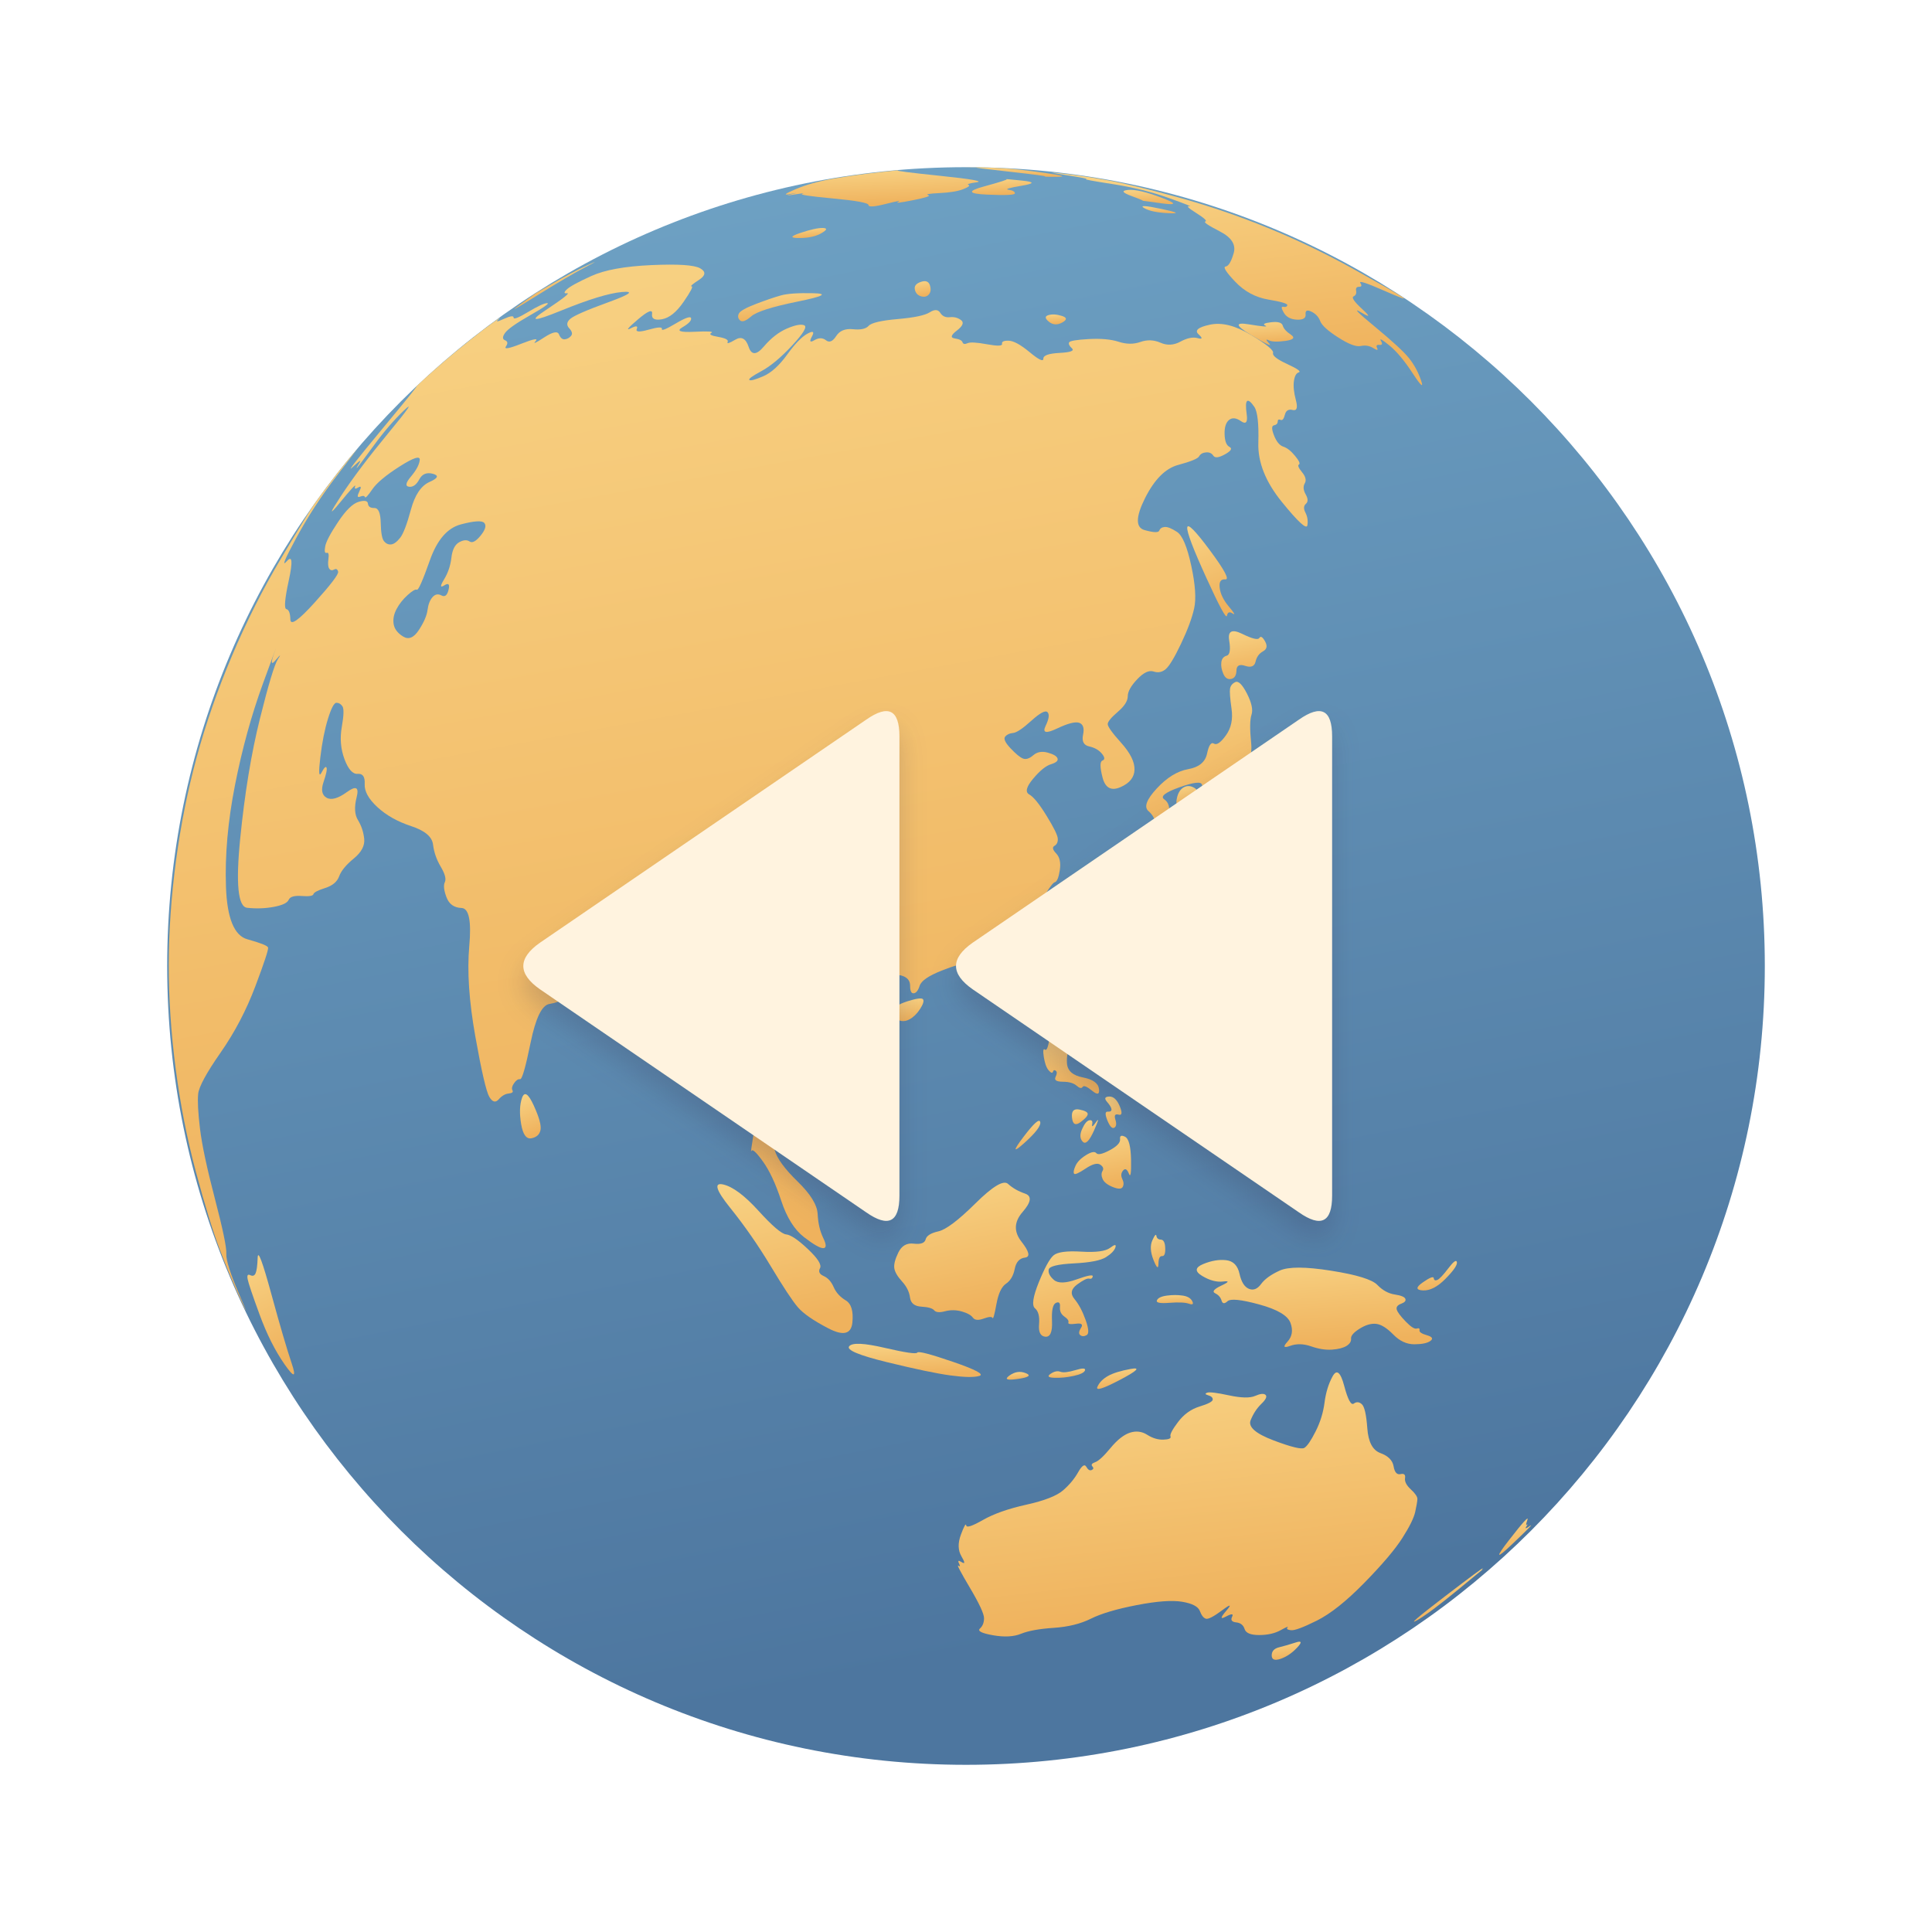
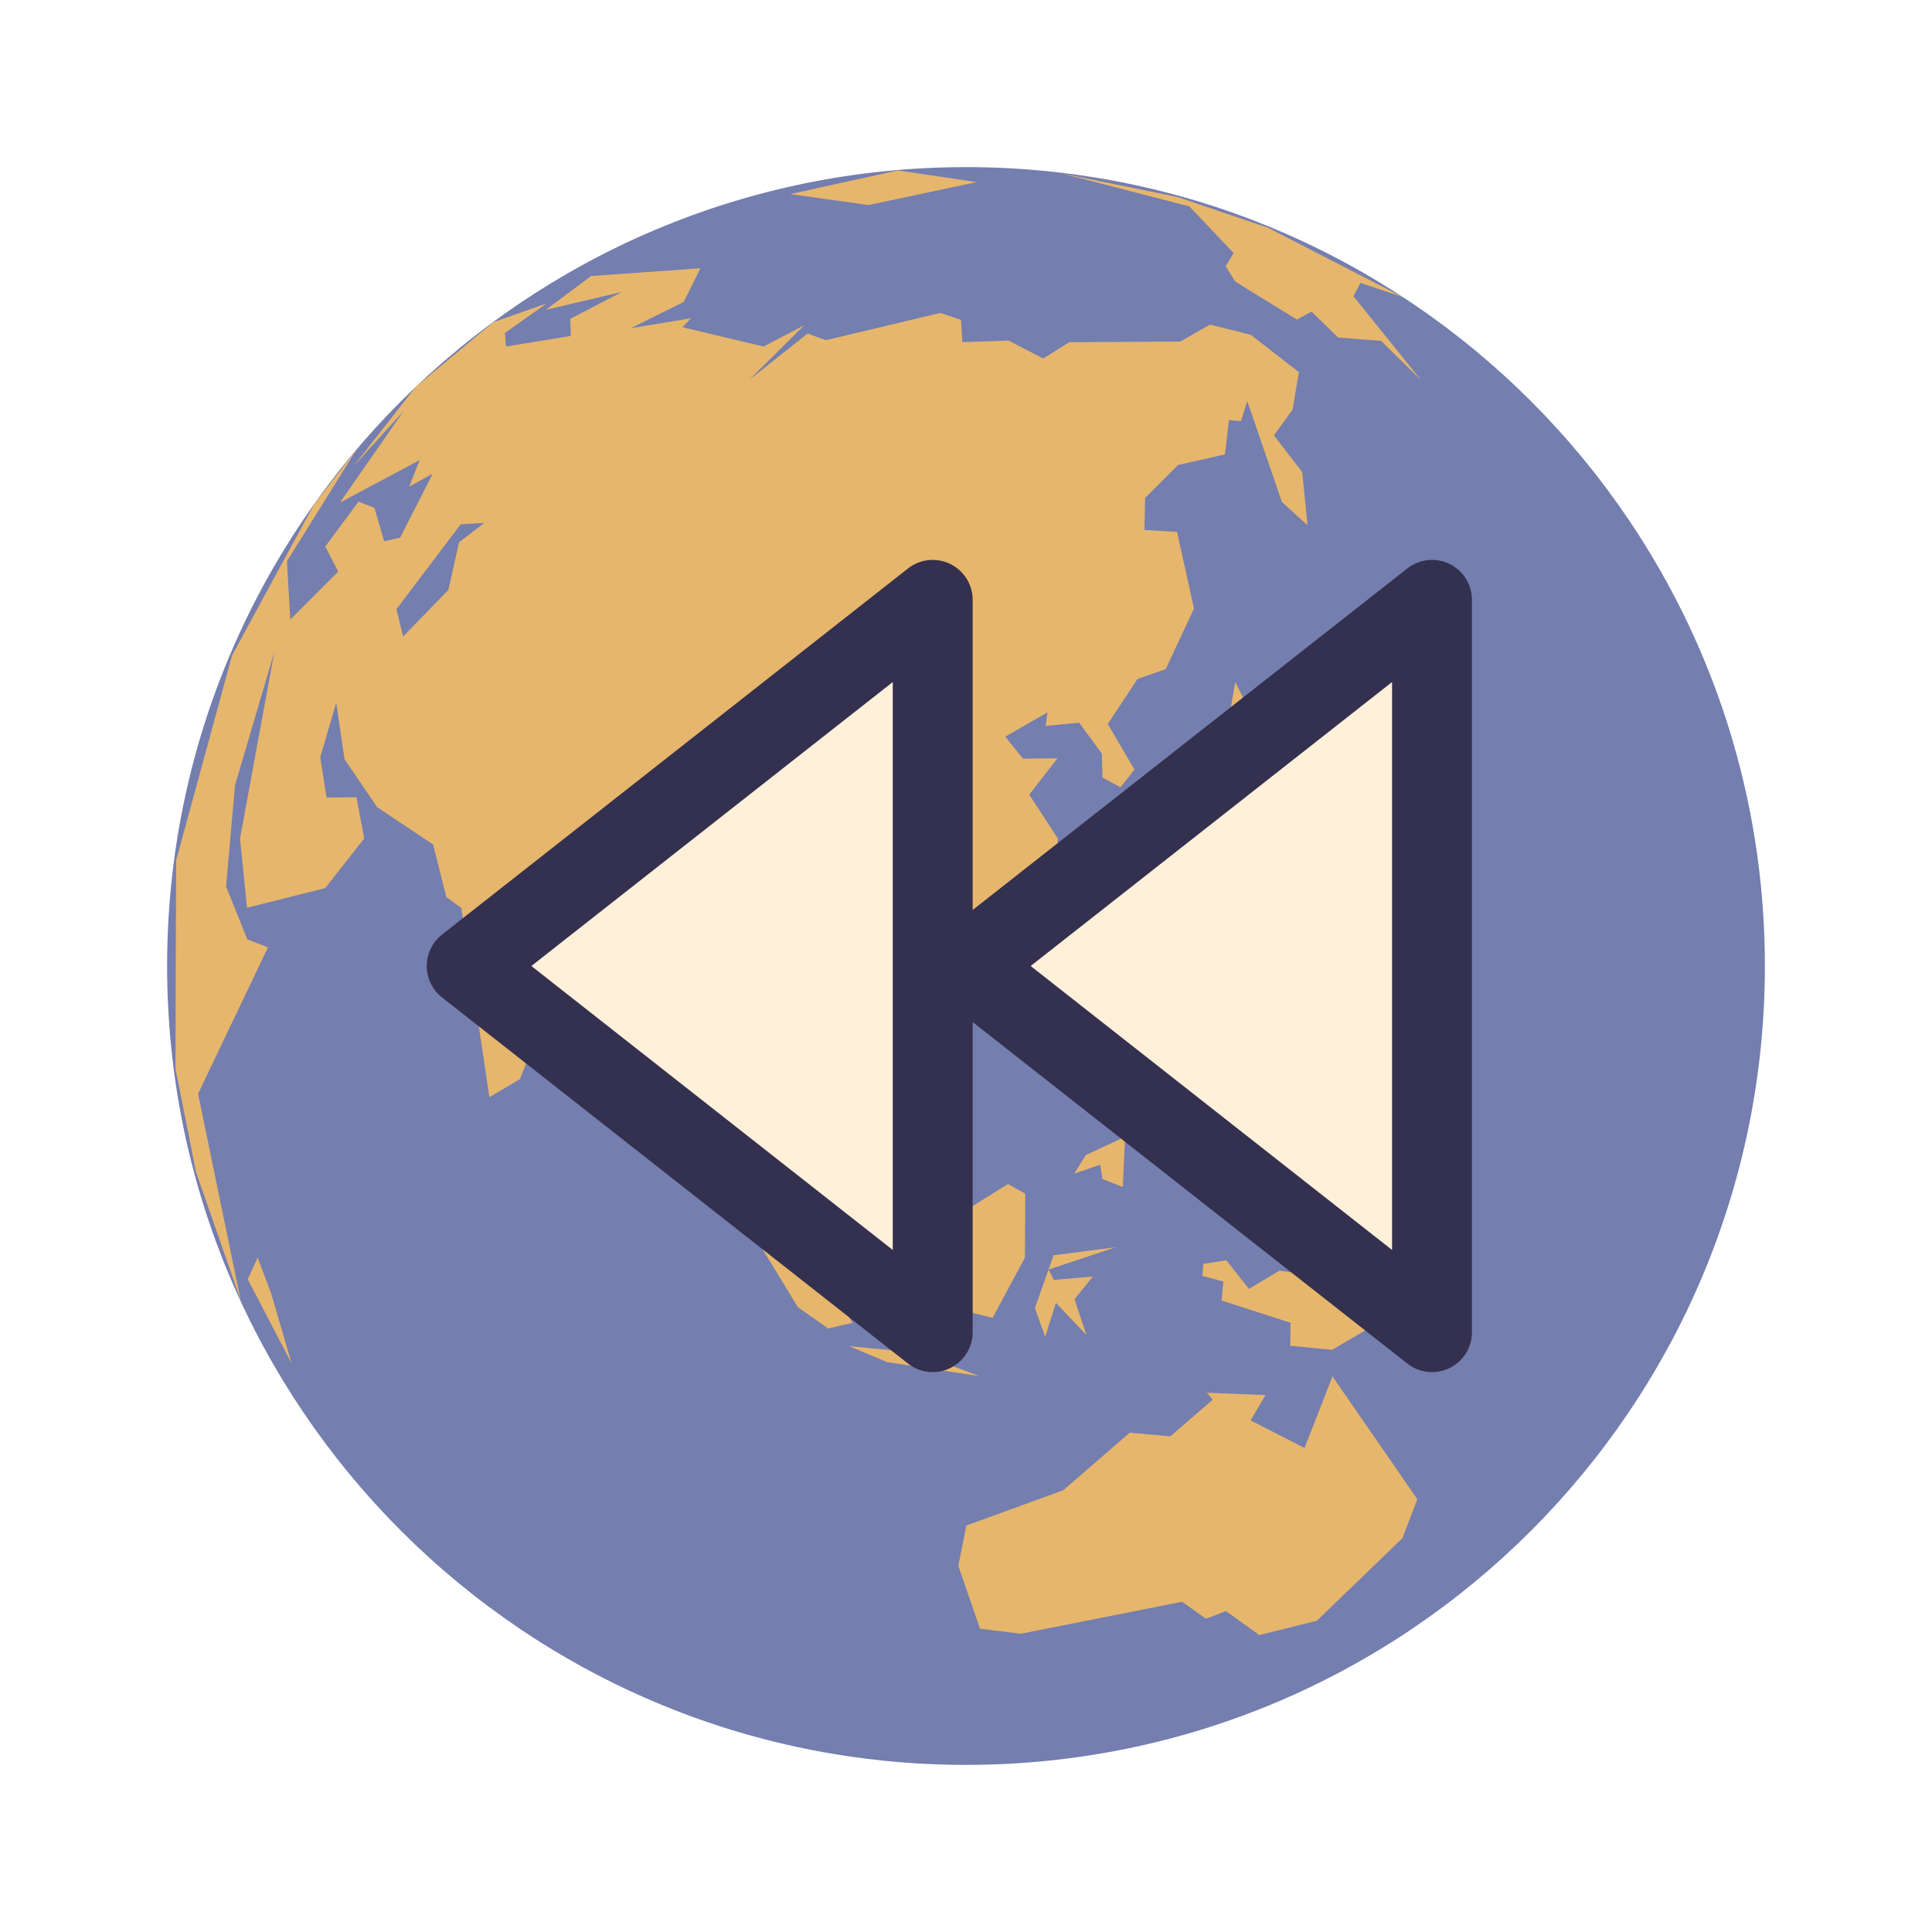
- <svg xmlns="http://www.w3.org/2000/svg" width="64" height="64" viewBox="0 0 64 64" data-material="authored">
-   <g id="frameless-artwork" transform="translate(-3.28248 -3.28248) scale(1.102577)">
+ <svg xmlns="http://www.w3.org/2000/svg" width="64" height="64" viewBox="0 0 64 64">
+   <g id="frameless-artwork" transform="translate(-3.285237 -3.285237) scale(1.102664)">
    <defs>
-       <linearGradient id="plex-ocean" x1="0" y1="0" x2=".2" y2="1">
-         <stop stop-color="#70a4c6" />
-         <stop offset="1" stop-color="#4d769f" />
+       <linearGradient id="enamel" x1="0" y1="0" x2=".6" y2="1">
+         <stop stop-color="#f4c8d7" />
+         <stop offset=".4" stop-color="#e88bb6" />
+         <stop offset="1" stop-color="#b94e87" />
      </linearGradient>
-       <linearGradient id="plex-land" x1="0" y1="0" x2=".2" y2="1">
-         <stop stop-color="#f8d385" />
-         <stop offset="1" stop-color="#efb25d" />
+       <linearGradient id="ink" x1="0" y1="0" x2="1" y2="1">
+         <stop stop-color="#f4c8d7" />
+         <stop offset=".6" stop-color="#e56ea1" />
+         <stop offset="1" stop-color="#b39bd9" />
      </linearGradient>
-       <clipPath id="globe">
-         <circle cx="32" cy="32" r="24" />
-       </clipPath>
-       <filter id="rewind-button-shadow" x="-15%" y="-15%" width="130%" height="140%" color-interpolation-filters="sRGB">
-         <feGaussianBlur in="SourceAlpha" stdDeviation=".4" result="blur" />
-         <feOffset in="blur" dy=".5" result="offset" />
-         <feFlood flood-color="#34304f" flood-opacity=".2" result="shade" />
-         <feComposite in="shade" in2="offset" operator="in" result="shadow" />
-         <feMerge>
-           <feMergeNode in="shadow" />
-           <feMergeNode in="SourceGraphic" />
-         </feMerge>
-       </filter>
+       <linearGradient id="gem" x1="0" y1="0" x2="1" y2="1">
+         <stop stop-color="#d9c3f2" />
+         <stop offset=".5" stop-color="#9272ba" />
+         <stop offset="1" stop-color="#71385f" />
+       </linearGradient>
+     </defs>
+     <g stroke-linecap="round" stroke-linejoin="round" />
+     <defs>
+       <linearGradient id="s-paper" gradientUnits="userSpaceOnUse" x1="15" y1="8" x2="43" y2="58">
+         <stop stop-color="#fff0da" />
+         <stop offset="1" stop-color="#d7cbd3" />
+       </linearGradient>
+       <linearGradient id="s-jade" gradientUnits="userSpaceOnUse" x1="15" y1="8" x2="43" y2="58">
+         <stop stop-color="#88cdb9" />
+         <stop offset="1" stop-color="#44878c" />
+       </linearGradient>
+       <linearGradient id="s-blue" gradientUnits="userSpaceOnUse" x1="15" y1="8" x2="43" y2="58">
+         <stop stop-color="#9ab8d8" />
+         <stop offset="1" stop-color="#5d74a5" />
+       </linearGradient>
+       <linearGradient id="s-violet" gradientUnits="userSpaceOnUse" x1="15" y1="8" x2="43" y2="58">
+         <stop stop-color="#b3a1d9" />
+         <stop offset="1" stop-color="#8274a9" />
+       </linearGradient>
+       <linearGradient id="s-rose" gradientUnits="userSpaceOnUse" x1="15" y1="8" x2="43" y2="58">
+         <stop stop-color="#eca2bc" />
+         <stop offset="1" stop-color="#b66696" />
+       </linearGradient>
+       <linearGradient id="s-copper" gradientUnits="userSpaceOnUse" x1="15" y1="8" x2="43" y2="58">
+         <stop stop-color="#efbd78" />
+         <stop offset="1" stop-color="#c58162" />
+       </linearGradient>
+       <linearGradient id="s-steel" gradientUnits="userSpaceOnUse" x1="15" y1="8" x2="43" y2="58">
+         <stop stop-color="#cbd9d9" />
+         <stop offset="1" stop-color="#8298b0" />
+       </linearGradient>
+       <linearGradient id="s-coral" gradientUnits="userSpaceOnUse" x1="15" y1="8" x2="43" y2="58">
+         <stop stop-color="#ef9b83" />
+         <stop offset="1" stop-color="#cc697c" />
+       </linearGradient>
    </defs>
    <g data-material="authored" stroke-linecap="round" stroke-linejoin="round">
-       <circle cx="32" cy="32" r="24" fill="url(#plex-ocean)" />
-       <g clip-path="url(#globe)" fill="url(#plex-land)">
-         <path d="M41.185 52.714Q41.184 52.523 41.407 52.469Q41.630 52.415 41.905 52.325Q42.179 52.235 41.948 52.480Q41.717 52.725 41.452 52.816Q41.187 52.906 41.185 52.714Z" fill-rule="evenodd" />
-         <path d="M47.522 50.103Q47.460 50.180 47.565 50.095Q47.670 50.009 46.794 50.730Q45.917 51.451 45.546 51.660Q45.175 51.868 46.379 50.947Q47.583 50.025 47.522 50.103Z" fill-rule="evenodd" />
-         <path d="M48.868 48.639Q48.802 48.828 48.850 48.786Q48.899 48.744 48.832 48.846Q48.766 48.948 48.943 48.823Q49.119 48.698 48.402 49.378Q47.686 50.059 48.311 49.254Q48.935 48.449 48.868 48.639Z" fill-rule="evenodd" />
-         <path d="M10.719 40.759Q10.732 40.402 11.128 41.850Q11.524 43.298 11.741 43.940Q11.957 44.582 11.528 43.969Q11.099 43.356 10.776 42.472Q10.452 41.588 10.418 41.411Q10.383 41.233 10.495 41.288Q10.608 41.344 10.657 41.230Q10.706 41.116 10.719 40.759Z" fill-rule="evenodd" />
-         <path d="M43.363 44.615Q43.528 45.236 43.651 45.147Q43.773 45.058 43.892 45.165Q44.012 45.271 44.057 45.888Q44.101 46.506 44.451 46.634Q44.800 46.761 44.847 47.032Q44.893 47.302 45.055 47.266Q45.216 47.230 45.191 47.385Q45.166 47.541 45.366 47.726Q45.566 47.911 45.562 48.017Q45.557 48.123 45.497 48.398Q45.437 48.673 45.109 49.187Q44.781 49.701 43.969 50.531Q43.157 51.361 42.538 51.669Q41.920 51.977 41.761 51.956Q41.602 51.936 41.659 51.874Q41.715 51.811 41.454 51.955Q41.192 52.100 40.810 52.101Q40.427 52.102 40.371 51.922Q40.315 51.742 40.118 51.721Q39.921 51.700 39.994 51.554Q40.068 51.408 39.809 51.546Q39.550 51.685 39.815 51.377Q40.081 51.070 39.699 51.355Q39.317 51.640 39.210 51.611Q39.102 51.581 39.026 51.379Q38.949 51.177 38.493 51.101Q38.037 51.025 37.126 51.202Q36.214 51.379 35.750 51.611Q35.285 51.842 34.635 51.885Q33.985 51.928 33.653 52.063Q33.321 52.198 32.809 52.107Q32.297 52.016 32.419 51.906Q32.541 51.795 32.542 51.596Q32.542 51.397 32.115 50.677Q31.688 49.956 31.771 50.016Q31.853 50.077 31.789 49.947Q31.725 49.818 31.874 49.913Q32.024 50.008 31.864 49.737Q31.704 49.467 31.848 49.081Q31.992 48.694 32.007 48.808Q32.022 48.922 32.509 48.644Q32.996 48.366 33.814 48.184Q34.631 48.002 34.916 47.754Q35.202 47.506 35.370 47.208Q35.539 46.910 35.614 47.045Q35.690 47.181 35.776 47.143Q35.862 47.105 35.796 47.033Q35.730 46.961 35.882 46.907Q36.035 46.853 36.340 46.484Q36.645 46.115 36.923 46.022Q37.202 45.930 37.444 46.084Q37.686 46.238 37.932 46.230Q38.177 46.222 38.144 46.134Q38.110 46.046 38.372 45.699Q38.634 45.352 39.021 45.234Q39.409 45.115 39.413 45.026Q39.416 44.938 39.277 44.898Q39.138 44.858 39.244 44.820Q39.350 44.781 39.902 44.900Q40.454 45.018 40.688 44.916Q40.921 44.813 41.000 44.886Q41.078 44.958 40.874 45.155Q40.670 45.352 40.551 45.649Q40.433 45.946 41.236 46.251Q42.039 46.555 42.166 46.477Q42.294 46.399 42.504 45.983Q42.714 45.568 42.772 45.117Q42.830 44.665 43.014 44.329Q43.198 43.993 43.363 44.615Z" fill-rule="evenodd" />
-         <path d="M36.634 44.430Q35.860 44.838 35.948 44.643Q36.036 44.447 36.265 44.318Q36.493 44.189 36.951 44.106Q37.408 44.022 36.634 44.430Z" fill-rule="evenodd" />
-         <path d="M33.305 44.305Q33.546 44.131 33.798 44.234Q34.050 44.336 33.557 44.407Q33.063 44.478 33.305 44.305Z" fill-rule="evenodd" />
-         <path d="M35.576 44.147Q35.543 44.249 35.234 44.316Q34.924 44.383 34.651 44.372Q34.378 44.362 34.543 44.252Q34.708 44.142 34.835 44.191Q34.963 44.239 35.286 44.142Q35.608 44.045 35.576 44.147Z" fill-rule="evenodd" />
-         <path d="M28.491 43.424Q28.629 43.256 29.560 43.473Q30.491 43.689 30.536 43.615Q30.582 43.540 31.609 43.893Q32.637 44.246 32.400 44.316Q32.164 44.386 31.533 44.301Q30.903 44.215 29.628 43.903Q28.353 43.591 28.491 43.424Z" fill-rule="evenodd" />
-         <path d="M46.749 40.899Q46.772 41.026 46.408 41.396Q46.045 41.765 45.725 41.747Q45.405 41.728 45.724 41.506Q46.043 41.284 46.054 41.379Q46.064 41.473 46.161 41.432Q46.257 41.391 46.492 41.082Q46.726 40.773 46.749 40.899Z" fill-rule="evenodd" />
-         <path d="M38.797 42.070Q38.867 42.206 38.699 42.147Q38.531 42.088 38.109 42.120Q37.686 42.153 37.736 42.044Q37.785 41.936 38.036 41.903Q38.286 41.870 38.506 41.902Q38.727 41.933 38.797 42.070Z" fill-rule="evenodd" />
-         <path d="M39.818 40.839Q40.135 40.876 40.217 41.245Q40.298 41.614 40.498 41.698Q40.698 41.782 40.865 41.556Q41.031 41.330 41.425 41.151Q41.819 40.972 42.971 41.155Q44.122 41.337 44.358 41.581Q44.594 41.825 44.879 41.869Q45.164 41.912 45.200 42.000Q45.235 42.088 45.074 42.147Q44.912 42.207 44.941 42.320Q44.971 42.434 45.208 42.679Q45.445 42.924 45.542 42.893Q45.640 42.861 45.625 42.943Q45.609 43.025 45.850 43.094Q46.090 43.164 45.953 43.264Q45.817 43.364 45.470 43.365Q45.124 43.366 44.837 43.072Q44.550 42.779 44.325 42.752Q44.100 42.726 43.829 42.895Q43.558 43.064 43.569 43.193Q43.581 43.322 43.433 43.414Q43.286 43.505 42.997 43.526Q42.708 43.546 42.367 43.427Q42.026 43.308 41.736 43.414Q41.446 43.520 41.659 43.287Q41.871 43.055 41.749 42.723Q41.626 42.392 40.810 42.169Q39.994 41.946 39.857 42.072Q39.720 42.198 39.678 42.052Q39.636 41.907 39.486 41.833Q39.336 41.759 39.676 41.600Q40.016 41.442 39.726 41.479Q39.436 41.516 39.096 41.312Q38.755 41.108 39.128 40.954Q39.500 40.801 39.818 40.839Z" fill-rule="evenodd" />
-         <path d="M36.489 40.454Q36.443 40.598 36.205 40.748Q35.968 40.898 35.241 40.935Q34.514 40.972 34.485 41.120Q34.455 41.268 34.641 41.431Q34.827 41.594 35.326 41.415Q35.825 41.236 35.808 41.326Q35.791 41.415 35.701 41.393Q35.610 41.370 35.337 41.571Q35.064 41.773 35.259 42.006Q35.453 42.239 35.594 42.635Q35.735 43.030 35.624 43.091Q35.513 43.152 35.434 43.091Q35.354 43.030 35.456 42.872Q35.557 42.714 35.303 42.748Q35.048 42.782 35.076 42.709Q35.103 42.635 34.955 42.532Q34.807 42.429 34.823 42.244Q34.840 42.059 34.701 42.122Q34.562 42.186 34.584 42.671Q34.605 43.157 34.385 43.138Q34.165 43.119 34.195 42.765Q34.225 42.411 34.073 42.285Q33.922 42.160 34.187 41.503Q34.453 40.847 34.630 40.694Q34.806 40.542 35.468 40.582Q36.129 40.622 36.332 40.466Q36.535 40.310 36.489 40.454Z" fill-rule="evenodd" />
-         <path d="M37.986 40.476Q37.995 40.725 37.891 40.716Q37.786 40.707 37.782 40.951Q37.777 41.194 37.635 40.837Q37.492 40.479 37.599 40.242Q37.706 40.004 37.721 40.110Q37.737 40.215 37.857 40.221Q37.977 40.227 37.986 40.476Z" fill-rule="evenodd" />
-         <path d="M28.586 42.716Q28.532 43.235 27.863 42.886Q27.193 42.538 26.947 42.251Q26.701 41.963 26.132 41.016Q25.562 40.069 24.916 39.267Q24.271 38.465 24.705 38.564Q25.138 38.664 25.764 39.353Q26.390 40.042 26.597 40.064Q26.804 40.085 27.250 40.505Q27.696 40.926 27.614 41.078Q27.531 41.230 27.724 41.315Q27.916 41.400 28.024 41.647Q28.132 41.894 28.386 42.046Q28.639 42.197 28.586 42.716Z" fill-rule="evenodd" />
-         <path d="M33.701 39.390Q33.314 39.834 33.667 40.282Q34.019 40.731 33.772 40.761Q33.525 40.791 33.464 41.100Q33.403 41.409 33.202 41.545Q33.001 41.680 32.914 42.160Q32.827 42.640 32.796 42.574Q32.765 42.507 32.528 42.594Q32.291 42.680 32.208 42.566Q32.125 42.451 31.872 42.379Q31.618 42.308 31.370 42.373Q31.122 42.439 31.045 42.346Q30.969 42.253 30.660 42.235Q30.351 42.217 30.318 41.961Q30.285 41.705 30.081 41.481Q29.876 41.256 29.847 41.086Q29.818 40.915 29.967 40.609Q30.116 40.303 30.430 40.342Q30.744 40.380 30.787 40.214Q30.829 40.049 31.169 39.973Q31.509 39.898 32.286 39.130Q33.062 38.362 33.264 38.547Q33.465 38.732 33.776 38.839Q34.088 38.947 33.701 39.390Z" fill-rule="evenodd" />
-         <path d="M36.779 37.130Q36.946 37.214 36.959 37.824Q36.971 38.435 36.892 38.235Q36.812 38.035 36.719 38.145Q36.627 38.255 36.695 38.398Q36.764 38.541 36.707 38.640Q36.651 38.738 36.407 38.639Q36.164 38.540 36.104 38.398Q36.043 38.256 36.103 38.156Q36.164 38.056 36.032 37.968Q35.900 37.881 35.591 38.088Q35.281 38.295 35.246 38.238Q35.211 38.180 35.289 38.006Q35.366 37.831 35.604 37.683Q35.841 37.535 35.916 37.623Q35.990 37.710 36.318 37.535Q36.646 37.360 36.629 37.203Q36.611 37.046 36.779 37.130Z" fill-rule="evenodd" />
-         <path d="M18.945 37.176Q18.714 37.222 18.634 36.746Q18.554 36.270 18.661 35.963Q18.769 35.655 19.013 36.190Q19.257 36.724 19.217 36.926Q19.176 37.129 18.945 37.176Z" fill-rule="evenodd" />
-         <path d="M35.907 36.689Q36.051 36.482 35.844 36.948Q35.637 37.413 35.508 37.280Q35.378 37.146 35.488 36.900Q35.597 36.654 35.708 36.635Q35.820 36.617 35.791 36.757Q35.763 36.897 35.907 36.689Z" fill-rule="evenodd" />
-         <path d="M34.230 36.686Q34.270 36.852 33.757 37.313Q33.245 37.774 33.718 37.147Q34.191 36.520 34.230 36.686Z" fill-rule="evenodd" />
-         <path d="M35.185 36.560Q35.152 36.263 35.405 36.313Q35.658 36.362 35.657 36.448Q35.656 36.534 35.436 36.695Q35.217 36.856 35.185 36.560Z" fill-rule="evenodd" />
-         <path d="M36.300 35.922Q36.493 35.913 36.618 36.211Q36.742 36.509 36.585 36.466Q36.427 36.423 36.488 36.614Q36.548 36.806 36.454 36.859Q36.359 36.911 36.248 36.640Q36.138 36.368 36.257 36.376Q36.377 36.384 36.371 36.306Q36.365 36.229 36.236 36.080Q36.107 35.931 36.300 35.922Z" fill-rule="evenodd" />
-         <path d="M34.526 34.059Q34.595 33.540 34.896 33.531Q35.198 33.522 35.264 33.808Q35.330 34.094 35.170 34.345Q35.010 34.596 35.034 34.928Q35.059 35.260 35.509 35.347Q35.960 35.434 35.995 35.690Q36.031 35.945 35.792 35.750Q35.553 35.554 35.504 35.633Q35.455 35.712 35.322 35.595Q35.190 35.479 34.905 35.477Q34.621 35.475 34.691 35.334Q34.760 35.192 34.698 35.147Q34.637 35.102 34.613 35.177Q34.589 35.253 34.486 35.138Q34.384 35.023 34.338 34.735Q34.293 34.447 34.375 34.512Q34.458 34.577 34.526 34.059Z" fill-rule="evenodd" />
-         <path d="M30.308 33.600Q30.134 33.696 29.974 33.626Q29.813 33.555 29.813 33.375Q29.813 33.196 30.241 33.060Q30.670 32.924 30.712 33.005Q30.755 33.085 30.618 33.295Q30.481 33.505 30.308 33.600Z" fill-rule="evenodd" />
-         <path d="M34.747 31.446Q34.550 32.090 34.413 31.764Q34.275 31.437 34.521 31.062Q34.767 30.687 34.856 30.745Q34.945 30.802 34.747 31.446Z" fill-rule="evenodd" />
-         <path d="M38.852 26.643Q39.015 26.736 38.948 26.872Q38.880 27.008 38.724 27.010Q38.568 27.013 38.546 27.138Q38.523 27.262 38.404 27.218Q38.285 27.174 38.339 26.945Q38.393 26.715 38.541 26.632Q38.689 26.550 38.852 26.643Z" fill-rule="evenodd" />
-         <path d="M40.578 24.451Q40.504 24.674 40.567 25.295Q40.629 25.916 40.182 26.105Q39.734 26.294 39.556 26.560Q39.378 26.826 39.253 26.764Q39.127 26.702 39.089 26.552Q39.051 26.402 38.408 26.633Q37.764 26.864 37.958 26.994Q38.153 27.124 38.097 27.484Q38.042 27.845 37.944 27.944Q37.847 28.043 37.752 27.973Q37.657 27.902 37.671 27.713Q37.685 27.524 37.479 27.343Q37.273 27.162 37.730 26.668Q38.188 26.173 38.675 26.086Q39.161 26.000 39.242 25.620Q39.322 25.240 39.448 25.318Q39.574 25.397 39.810 25.069Q40.046 24.742 39.978 24.271Q39.911 23.801 39.933 23.668Q39.955 23.534 40.093 23.470Q40.232 23.407 40.442 23.817Q40.652 24.228 40.578 24.451Z" fill-rule="evenodd" />
-         <path d="M40.296 22.020Q40.753 22.244 40.813 22.145Q40.873 22.045 40.986 22.248Q41.099 22.451 40.924 22.546Q40.749 22.642 40.700 22.855Q40.651 23.069 40.391 22.983Q40.131 22.896 40.126 23.120Q40.121 23.344 39.966 23.376Q39.811 23.408 39.731 23.221Q39.651 23.034 39.671 22.875Q39.692 22.715 39.833 22.677Q39.975 22.639 39.907 22.218Q39.838 21.796 40.296 22.020Z" fill-rule="evenodd" />
-         <path d="M38.647 18.826Q38.669 18.623 39.330 19.514Q39.992 20.405 39.790 20.385Q39.588 20.364 39.622 20.640Q39.656 20.916 39.902 21.207Q40.148 21.498 40.008 21.407Q39.868 21.316 39.840 21.476Q39.812 21.636 39.219 20.333Q38.625 19.029 38.647 18.826Z" fill-rule="evenodd" />
-         <path d="M20.617 10.950Q21.092 10.730 20.578 10.996Q20.065 11.261 19.078 11.877Q18.092 12.493 18.611 12.121Q19.129 11.748 19.109 11.766Q19.089 11.783 19.616 11.476Q20.142 11.170 20.617 10.950Z" fill-rule="evenodd" />
-         <path d="M40.497 12.722Q41.135 12.826 40.996 12.761Q40.858 12.695 41.167 12.659Q41.477 12.623 41.516 12.759Q41.556 12.896 41.760 13.032Q41.963 13.168 41.598 13.219Q41.232 13.269 41.094 13.201Q40.956 13.133 41.108 13.297Q41.261 13.460 40.560 13.039Q39.860 12.617 40.497 12.722Z" fill-rule="evenodd" />
-         <path d="M35.610 8.358Q35.725 8.349 35.000 8.237Q34.274 8.125 34.883 8.190Q35.492 8.255 36.234 8.389Q36.977 8.522 38.361 8.903Q39.746 9.284 41.069 9.825Q42.392 10.366 43.638 11.059Q44.884 11.751 45.109 11.901Q45.335 12.050 44.553 11.706Q43.772 11.363 43.848 11.479Q43.924 11.596 43.811 11.594Q43.698 11.592 43.721 11.714Q43.744 11.835 43.643 11.883Q43.543 11.931 43.908 12.267Q44.273 12.603 43.878 12.367Q43.483 12.131 44.280 12.789Q45.077 13.447 45.309 13.737Q45.541 14.027 45.670 14.400Q45.799 14.772 45.424 14.198Q45.049 13.623 44.718 13.354Q44.387 13.085 44.467 13.219Q44.547 13.354 44.422 13.339Q44.297 13.325 44.352 13.433Q44.407 13.542 44.236 13.435Q44.065 13.329 43.859 13.373Q43.653 13.417 43.184 13.117Q42.715 12.817 42.642 12.625Q42.569 12.432 42.377 12.340Q42.185 12.248 42.203 12.421Q42.221 12.594 41.941 12.581Q41.662 12.568 41.547 12.370Q41.432 12.172 41.535 12.195Q41.638 12.217 41.653 12.146Q41.667 12.075 41.086 11.978Q40.505 11.880 40.088 11.441Q39.671 11.001 39.801 10.985Q39.931 10.968 40.042 10.584Q40.154 10.201 39.627 9.930Q39.099 9.659 39.190 9.632Q39.280 9.606 38.920 9.379Q38.560 9.152 38.711 9.176Q38.863 9.201 38.089 8.925Q37.316 8.649 36.406 8.508Q35.496 8.368 35.610 8.358Z" fill-rule="evenodd" />
-         <path d="M37.296 9.007Q37.387 9.019 36.970 8.866Q36.554 8.713 36.870 8.684Q37.186 8.655 37.875 8.917Q38.565 9.178 37.885 9.087Q37.206 8.995 37.296 9.007Z" fill-rule="evenodd" />
-         <path d="M34.375 8.278Q34.460 8.265 33.315 8.137Q32.169 8.009 32.311 8.009Q32.452 8.008 32.128 8.005Q31.803 8.001 32.054 8.001Q32.305 8.002 32.545 8.007Q32.784 8.013 33.173 8.036Q33.563 8.058 34.369 8.173Q35.176 8.288 34.733 8.289Q34.289 8.290 34.375 8.278Z" fill-rule="evenodd" />
-         <path d="M37.354 9.230Q37.135 9.100 37.870 9.254Q38.605 9.407 38.090 9.383Q37.574 9.359 37.354 9.230Z" fill-rule="evenodd" />
-         <path d="M34.881 12.469Q35.116 12.542 34.893 12.666Q34.670 12.790 34.489 12.642Q34.309 12.494 34.477 12.445Q34.646 12.395 34.881 12.469Z" fill-rule="evenodd" />
-         <path d="M25.547 12.482Q25.308 12.691 25.213 12.604Q25.118 12.517 25.175 12.400Q25.232 12.283 25.689 12.109Q26.145 11.935 26.438 11.853Q26.730 11.771 27.414 11.787Q28.098 11.803 26.942 12.038Q25.786 12.273 25.547 12.482Z" fill-rule="evenodd" />
-         <path d="M31.226 12.375Q31.323 12.529 31.513 12.507Q31.702 12.485 31.849 12.593Q31.996 12.700 31.726 12.908Q31.456 13.115 31.662 13.145Q31.867 13.176 31.895 13.260Q31.923 13.344 32.044 13.289Q32.164 13.234 32.634 13.321Q33.103 13.407 33.083 13.307Q33.062 13.207 33.283 13.213Q33.505 13.220 33.915 13.560Q34.325 13.901 34.324 13.753Q34.322 13.605 34.813 13.580Q35.305 13.554 35.183 13.443Q35.062 13.331 35.099 13.263Q35.136 13.195 35.689 13.164Q36.243 13.134 36.589 13.246Q36.935 13.359 37.240 13.251Q37.546 13.143 37.844 13.274Q38.142 13.405 38.443 13.241Q38.745 13.077 38.962 13.136Q39.179 13.196 38.987 13.021Q38.796 12.846 39.328 12.732Q39.860 12.617 40.560 13.039Q41.261 13.460 41.225 13.581Q41.189 13.702 41.652 13.915Q42.114 14.128 41.999 14.164Q41.884 14.199 41.852 14.428Q41.820 14.656 41.911 14.999Q42.003 15.342 41.815 15.295Q41.627 15.248 41.580 15.439Q41.533 15.629 41.450 15.592Q41.368 15.554 41.365 15.644Q41.362 15.734 41.253 15.756Q41.143 15.777 41.254 16.059Q41.365 16.341 41.535 16.397Q41.705 16.452 41.887 16.675Q42.070 16.897 42.003 16.933Q41.936 16.969 42.097 17.165Q42.258 17.360 42.178 17.499Q42.097 17.637 42.206 17.831Q42.315 18.024 42.212 18.114Q42.108 18.204 42.199 18.380Q42.289 18.556 42.257 18.759Q42.225 18.963 41.491 18.059Q40.757 17.156 40.783 16.284Q40.808 15.412 40.660 15.197Q40.512 14.981 40.448 15.026Q40.384 15.072 40.434 15.428Q40.483 15.784 40.264 15.632Q40.045 15.479 39.903 15.595Q39.761 15.711 39.769 16.022Q39.778 16.334 39.916 16.404Q40.055 16.475 39.779 16.628Q39.503 16.781 39.431 16.668Q39.358 16.555 39.209 16.569Q39.061 16.583 39.003 16.688Q38.946 16.792 38.374 16.946Q37.802 17.100 37.379 17.944Q36.957 18.788 37.364 18.903Q37.770 19.017 37.807 18.919Q37.844 18.820 37.971 18.810Q38.097 18.799 38.340 18.958Q38.583 19.117 38.767 19.971Q38.952 20.824 38.854 21.260Q38.756 21.696 38.460 22.318Q38.164 22.941 38.001 23.080Q37.839 23.220 37.635 23.152Q37.430 23.084 37.145 23.384Q36.860 23.684 36.860 23.896Q36.860 24.108 36.562 24.363Q36.265 24.618 36.258 24.728Q36.251 24.838 36.660 25.293Q37.069 25.747 37.063 26.096Q37.057 26.446 36.641 26.627Q36.225 26.808 36.103 26.339Q35.982 25.871 36.100 25.827Q36.217 25.783 36.082 25.620Q35.947 25.457 35.701 25.403Q35.455 25.349 35.517 25.053Q35.579 24.757 35.403 24.694Q35.226 24.631 34.733 24.866Q34.239 25.101 34.391 24.788Q34.543 24.475 34.450 24.375Q34.357 24.276 33.965 24.630Q33.573 24.985 33.414 24.999Q33.256 25.013 33.177 25.109Q33.098 25.204 33.337 25.458Q33.575 25.711 33.710 25.766Q33.844 25.820 34.020 25.669Q34.195 25.517 34.454 25.589Q34.714 25.660 34.750 25.764Q34.786 25.868 34.556 25.937Q34.325 26.006 34.017 26.373Q33.709 26.740 33.900 26.846Q34.091 26.951 34.420 27.486Q34.750 28.021 34.758 28.174Q34.766 28.328 34.658 28.390Q34.549 28.452 34.710 28.619Q34.870 28.786 34.818 29.124Q34.766 29.461 34.664 29.485Q34.563 29.509 34.136 30.275Q33.708 31.041 33.186 31.422Q32.665 31.802 32.329 31.921Q31.993 32.040 31.927 31.972Q31.860 31.904 31.270 32.138Q30.681 32.371 30.609 32.591Q30.538 32.810 30.429 32.820Q30.320 32.829 30.321 32.596Q30.323 32.363 30.064 32.288Q29.806 32.212 29.275 32.599Q28.744 32.985 28.694 33.128Q28.644 33.270 29.254 34.088Q29.865 34.905 29.914 35.654Q29.964 36.403 29.791 36.532Q29.618 36.661 28.951 37.121Q28.283 37.581 28.212 37.446Q28.142 37.311 28.203 37.176Q28.264 37.041 27.948 36.874Q27.632 36.706 27.460 36.374Q27.289 36.041 26.943 35.921Q26.597 35.801 26.635 35.641Q26.673 35.482 26.498 35.467Q26.324 35.452 26.107 36.290Q25.890 37.127 26.020 37.146Q26.150 37.166 26.255 37.538Q26.360 37.909 26.942 38.476Q27.524 39.042 27.543 39.454Q27.563 39.865 27.710 40.170Q27.858 40.474 27.712 40.477Q27.566 40.480 27.132 40.145Q26.698 39.809 26.447 39.047Q26.197 38.285 25.893 37.865Q25.589 37.446 25.551 37.561Q25.514 37.677 25.633 36.943Q25.751 36.208 25.587 35.222Q25.423 34.236 25.354 34.055Q25.285 33.873 24.920 34.083Q24.555 34.292 24.337 34.195Q24.118 34.099 24.190 33.651Q24.261 33.204 24.174 32.873Q24.086 32.542 23.873 32.311Q23.661 32.080 23.551 31.620Q23.441 31.159 23.279 31.124Q23.117 31.089 23.046 31.283Q22.976 31.477 22.763 31.394Q22.551 31.310 22.514 31.381Q22.477 31.452 22.136 31.430Q21.795 31.408 21.666 31.668Q21.537 31.929 21.265 32.017Q20.993 32.104 20.420 32.500Q19.847 32.896 19.832 32.990Q19.817 33.084 19.481 33.141Q19.145 33.198 18.918 34.306Q18.692 35.414 18.603 35.401Q18.514 35.388 18.422 35.521Q18.329 35.655 18.374 35.735Q18.419 35.815 18.260 35.831Q18.101 35.847 17.960 36.007Q17.819 36.167 17.680 35.935Q17.541 35.702 17.258 34.117Q16.975 32.533 17.076 31.401Q17.178 30.269 16.843 30.257Q16.508 30.245 16.391 29.934Q16.274 29.622 16.342 29.481Q16.410 29.339 16.220 29.019Q16.030 28.699 15.987 28.349Q15.944 27.998 15.329 27.797Q14.715 27.595 14.315 27.226Q13.916 26.857 13.934 26.532Q13.952 26.208 13.726 26.227Q13.499 26.246 13.327 25.786Q13.155 25.325 13.247 24.811Q13.338 24.298 13.263 24.194Q13.189 24.090 13.084 24.092Q12.979 24.094 12.831 24.571Q12.683 25.048 12.601 25.731Q12.519 26.415 12.637 26.189Q12.755 25.964 12.787 26.040Q12.820 26.115 12.699 26.469Q12.577 26.823 12.788 26.944Q13.000 27.065 13.403 26.772Q13.807 26.479 13.693 26.925Q13.580 27.371 13.732 27.617Q13.884 27.863 13.919 28.174Q13.955 28.485 13.606 28.771Q13.257 29.057 13.167 29.305Q13.076 29.553 12.746 29.657Q12.415 29.762 12.394 29.842Q12.373 29.922 12.042 29.897Q11.710 29.872 11.650 30.012Q11.589 30.152 11.201 30.224Q10.812 30.296 10.401 30.251Q9.990 30.205 10.194 28.169Q10.397 26.132 10.785 24.575Q11.173 23.017 11.326 22.782Q11.479 22.547 11.263 22.806Q11.048 23.065 11.224 22.574Q11.400 22.084 10.878 23.512Q10.357 24.939 10.037 26.566Q9.717 28.192 9.766 29.612Q9.814 31.033 10.409 31.197Q11.004 31.362 11.031 31.444Q11.057 31.526 10.650 32.606Q10.243 33.687 9.603 34.604Q8.964 35.521 8.931 35.844Q8.899 36.166 8.986 36.889Q9.073 37.612 9.433 38.989Q9.793 40.366 9.777 40.645Q9.760 40.924 10.155 41.844Q10.549 42.764 10.214 42.037Q9.879 41.310 9.574 40.505Q9.269 39.700 8.866 38.197Q8.463 36.693 8.254 35.079Q8.045 33.465 8.048 31.951Q8.051 30.437 8.266 28.826Q8.482 27.214 8.890 25.715Q9.298 24.215 9.950 22.673Q10.603 21.130 11.421 19.755Q12.240 18.379 12.410 18.138Q12.581 17.897 12.810 17.592Q13.039 17.287 13.211 17.070Q13.383 16.854 13.498 16.715Q13.612 16.576 13.700 16.473Q13.788 16.369 13.091 17.278Q12.393 18.188 11.873 19.150Q11.353 20.112 11.596 19.836Q11.839 19.560 11.655 20.408Q11.471 21.255 11.582 21.278Q11.693 21.302 11.701 21.591Q11.709 21.880 12.437 21.073Q13.165 20.266 13.136 20.152Q13.106 20.038 13.015 20.089Q12.924 20.140 12.869 20.062Q12.815 19.984 12.844 19.772Q12.874 19.560 12.792 19.587Q12.709 19.614 12.746 19.401Q12.782 19.187 13.133 18.661Q13.483 18.134 13.750 18.055Q14.018 17.976 14.032 18.109Q14.045 18.243 14.226 18.240Q14.406 18.238 14.416 18.687Q14.425 19.135 14.518 19.242Q14.610 19.349 14.733 19.333Q14.856 19.317 15.000 19.134Q15.144 18.951 15.323 18.287Q15.503 17.624 15.884 17.456Q16.264 17.289 15.984 17.212Q15.704 17.136 15.574 17.380Q15.443 17.625 15.265 17.601Q15.087 17.576 15.325 17.293Q15.563 17.011 15.588 16.801Q15.613 16.591 14.987 16.990Q14.360 17.389 14.161 17.681Q13.961 17.974 13.941 17.911Q13.920 17.848 13.795 17.899Q13.669 17.950 13.772 17.745Q13.874 17.541 13.739 17.624Q13.605 17.707 13.648 17.586Q13.691 17.466 13.191 18.077Q12.691 18.688 13.219 17.882Q13.746 17.077 14.652 15.980Q15.558 14.883 15.106 15.316Q14.655 15.748 14.203 16.368Q13.751 16.988 13.706 17.028Q13.661 17.068 13.772 16.892Q13.883 16.717 13.577 17.007Q13.272 17.298 14.456 15.871Q15.641 14.444 15.478 14.596Q15.314 14.749 15.475 14.596Q15.637 14.443 15.800 14.294Q15.963 14.145 16.335 13.824Q16.707 13.504 17.116 13.180Q17.525 12.856 17.804 12.657Q18.082 12.458 17.951 12.576Q17.819 12.693 18.115 12.558Q18.411 12.424 18.408 12.519Q18.404 12.614 18.845 12.350Q19.285 12.086 19.415 12.085Q19.545 12.084 18.908 12.447Q18.270 12.810 18.150 12.982Q18.029 13.153 18.151 13.201Q18.273 13.248 18.177 13.386Q18.081 13.525 18.640 13.304Q19.200 13.083 19.069 13.227Q18.938 13.370 19.323 13.117Q19.708 12.864 19.772 13.024Q19.837 13.183 19.946 13.171Q20.055 13.160 20.133 13.070Q20.210 12.981 20.079 12.840Q19.947 12.698 20.112 12.556Q20.277 12.413 21.259 12.056Q22.241 11.699 21.659 11.751Q21.078 11.803 19.831 12.311Q18.584 12.818 19.373 12.295Q20.161 11.771 20.015 11.788Q19.869 11.805 20.004 11.675Q20.138 11.544 20.743 11.270Q21.348 10.995 22.549 10.942Q23.751 10.888 24.015 11.039Q24.279 11.189 23.979 11.385Q23.679 11.580 23.757 11.582Q23.834 11.583 23.515 12.046Q23.196 12.510 22.866 12.569Q22.537 12.628 22.568 12.407Q22.599 12.186 22.143 12.574Q21.687 12.963 21.929 12.840Q22.170 12.717 22.109 12.859Q22.047 13.000 22.467 12.881Q22.886 12.763 22.863 12.860Q22.839 12.958 23.281 12.695Q23.724 12.433 23.741 12.540Q23.759 12.648 23.478 12.812Q23.198 12.976 23.834 12.945Q24.469 12.914 24.349 12.978Q24.229 13.043 24.557 13.099Q24.885 13.156 24.839 13.251Q24.793 13.346 25.069 13.183Q25.344 13.019 25.470 13.399Q25.596 13.778 25.923 13.392Q26.250 13.007 26.623 12.847Q26.996 12.688 27.140 12.750Q27.284 12.812 26.774 13.359Q26.264 13.906 25.852 14.128Q25.440 14.349 25.492 14.393Q25.544 14.438 25.907 14.282Q26.269 14.126 26.626 13.632Q26.983 13.138 27.238 13.001Q27.493 12.863 27.370 13.089Q27.247 13.315 27.445 13.198Q27.642 13.082 27.793 13.200Q27.943 13.318 28.099 13.075Q28.255 12.832 28.602 12.868Q28.949 12.905 29.075 12.767Q29.201 12.629 29.948 12.563Q30.694 12.498 30.911 12.360Q31.128 12.221 31.226 12.375ZM16.824 18.732Q16.216 18.893 15.893 19.810Q15.569 20.726 15.502 20.695Q15.435 20.664 15.222 20.857Q15.009 21.050 14.888 21.282Q14.767 21.515 14.805 21.733Q14.844 21.951 15.090 22.102Q15.336 22.253 15.563 21.904Q15.790 21.555 15.822 21.303Q15.855 21.051 15.972 20.918Q16.089 20.785 16.241 20.867Q16.393 20.949 16.454 20.696Q16.515 20.443 16.326 20.564Q16.137 20.685 16.317 20.388Q16.498 20.091 16.539 19.734Q16.580 19.376 16.772 19.269Q16.964 19.162 17.085 19.245Q17.206 19.328 17.417 19.069Q17.627 18.811 17.530 18.691Q17.432 18.571 16.824 18.732Z" fill-rule="evenodd" />
-         <path d="M27.699 9.827Q27.913 9.833 27.660 9.981Q27.407 10.129 26.986 10.129Q26.565 10.128 27.025 9.975Q27.485 9.821 27.699 9.827Z" fill-rule="evenodd" />
-         <path d="M30.886 11.821Q30.801 11.922 30.651 11.880Q30.500 11.838 30.464 11.679Q30.427 11.520 30.643 11.447Q30.858 11.373 30.915 11.546Q30.971 11.720 30.886 11.821Z" fill-rule="evenodd" />
-         <path d="M33.469 8.785Q33.471 8.862 32.626 8.824Q31.781 8.786 32.535 8.581Q33.288 8.375 33.218 8.361Q33.147 8.348 33.700 8.405Q34.253 8.461 33.675 8.557Q33.097 8.654 33.282 8.680Q33.467 8.707 33.469 8.785Z" fill-rule="evenodd" />
-         <path d="M30.865 8.839Q30.994 8.876 30.404 8.993Q29.813 9.110 29.965 9.040Q30.116 8.970 29.595 9.103Q29.074 9.236 29.070 9.137Q29.065 9.039 28.004 8.940Q26.943 8.841 27.080 8.800Q27.217 8.759 26.845 8.821Q26.472 8.882 26.765 8.811Q27.058 8.740 26.722 8.806Q26.387 8.872 26.876 8.663Q27.366 8.454 28.033 8.341Q28.700 8.228 29.392 8.152Q30.085 8.077 29.955 8.096Q29.825 8.115 31.235 8.261Q32.646 8.408 32.318 8.454Q31.991 8.500 32.074 8.532Q32.158 8.564 31.918 8.660Q31.678 8.755 31.207 8.778Q30.735 8.801 30.865 8.839Z" fill-rule="evenodd" />
+       <defs>
+         <clipPath id="hk-land">
+           <circle cx="32" cy="32" r="24" />
+         </clipPath>
+       </defs>
+       <circle cx="32" cy="32" r="24" fill="#747eaf" />
+       <g clip-path="url(#hk-land)">
+         <path d="M10.72 40.76L11.13 41.85L11.74 43.94L10.42 41.41L10.72 40.76Z" fill="#e6b66c" />
+         <path d="M43.01 44.33L45.56 48.02L45.11 49.19L42.54 51.67L40.81 52.10L39.81 51.38L39.21 51.61L38.49 51.10L33.65 52.06L32.42 51.91L31.77 50.02L32.01 48.81L34.92 47.75L36.92 46.02L38.14 46.13L39.41 45.03L39.24 44.82L41.00 44.89L40.55 45.65L42.17 46.48L43.01 44.33Z" fill="#e6b66c" />
+         <path d="M28.49 43.42L30.54 43.62L32.40 44.32L29.63 43.90L28.49 43.42Z" fill="#e6b66c" />
+         <path d="M39.82 40.84L40.50 41.70L41.42 41.15L44.36 41.58L45.20 42.00L44.94 42.32L45.95 43.26L45.47 43.37L44.33 42.75L43.00 43.53L41.74 43.41L41.75 42.72L39.68 42.05L39.73 41.48L39.10 41.31L39.13 40.95L39.82 40.84Z" fill="#e6b66c" />
+         <path d="M36.49 40.45L34.48 41.12L34.64 41.43L35.81 41.33L35.26 42.01L35.62 43.09L34.70 42.12L34.38 43.14L34.07 42.28L34.63 40.69L36.49 40.45Z" fill="#e6b66c" />
+         <path d="M28.59 42.72L27.86 42.89L26.95 42.25L24.70 38.56L27.25 40.51L28.59 42.72Z" fill="#e6b66c" />
+         <path d="M33.78 38.84L33.77 40.76L32.80 42.57L30.32 41.96L29.97 40.61L33.26 38.55L33.78 38.84Z" fill="#e6b66c" />
+         <path d="M36.78 37.13L36.71 38.64L36.10 38.40L36.03 37.97L35.25 38.24L35.60 37.68L36.78 37.13Z" fill="#e6b66c" />
+         <path d="M34.49 35.14L34.90 33.53L35.26 33.81L35.03 34.93L35.99 35.69L34.49 35.14Z" fill="#e6b66c" />
+         <path d="M40.58 24.45L40.18 26.11L39.25 26.76L38.41 26.63L37.96 26.99L37.75 27.97L37.48 27.34L37.73 26.67L39.81 25.07L40.09 23.47L40.58 24.45Z" fill="#e6b66c" />
+         <path d="M38.71 9.18L34.88 8.19L38.36 8.90L41.07 9.82L45.11 11.90L43.85 11.48L43.64 11.88L45.67 14.40L44.47 13.22L43.18 13.12L42.38 12.34L41.94 12.58L40.09 11.44L39.80 10.98L40.04 10.58L38.71 9.18Z" fill="#e6b66c" />
+         <path d="M31.23 12.38L31.85 12.59L31.89 13.26L33.28 13.21L34.32 13.75L35.10 13.26L38.44 13.24L39.33 12.73L40.56 13.04L42.00 14.16L41.81 15.29L41.25 16.06L42.10 17.16L42.26 18.76L41.49 18.06L40.45 15.03L40.26 15.63L39.90 15.60L39.78 16.63L38.37 16.95L37.38 17.94L37.36 18.90L38.34 18.96L38.85 21.26L38.00 23.08L37.15 23.38L36.26 24.73L37.06 26.10L36.64 26.63L36.10 26.34L36.08 25.62L35.40 24.69L34.39 24.79L34.45 24.38L33.18 25.11L33.71 25.77L34.75 25.76L33.90 26.85L34.76 28.17L34.66 29.48L33.19 31.42L30.43 32.82L30.06 32.29L28.69 33.13L29.91 35.65L29.79 36.53L28.21 37.45L26.50 35.47L26.11 36.29L26.02 37.15L27.54 39.45L27.71 40.48L27.13 40.15L25.55 37.56L25.35 34.05L24.34 34.20L24.17 32.87L23.28 31.12L21.67 31.67L19.48 33.14L18.60 35.40L17.68 35.94L16.84 30.26L16.39 29.93L15.99 28.35L14.31 27.23L13.33 25.79L13.08 24.09L12.60 25.73L12.79 26.94L13.69 26.93L13.92 28.17L12.75 29.66L10.40 30.25L10.19 28.17L11.22 22.57L10.04 26.57L9.77 29.61L10.41 31.20L11.03 31.44L8.93 35.84L10.21 42.04L8.87 38.20L8.25 35.08L8.27 28.83L9.95 22.67L12.41 18.14L13.70 16.47L11.60 19.84L11.70 21.59L13.14 20.15L12.75 19.40L13.75 18.05L14.23 18.24L14.52 19.24L15.00 19.13L15.98 17.21L15.27 17.60L15.59 16.80L13.19 18.08L15.11 15.32L13.58 17.01L15.47 14.60L17.80 12.66L19.41 12.09L18.15 12.98L18.18 13.39L20.13 13.07L20.11 12.56L21.66 11.75L19.37 12.29L20.74 11.27L24.02 11.04L23.52 12.05L21.93 12.84L23.74 12.54L23.48 12.81L25.92 13.39L27.14 12.75L25.49 14.39L27.24 13.00L27.79 13.20L31.23 12.38L16.82 18.73L14.89 21.28L15.09 22.10L16.45 20.70L16.77 19.27L17.53 18.69L16.82 18.73L31.23 12.38Z" fill="#e6b66c" />
+         <path d="M32.32 8.45L29.07 9.14L26.72 8.81L29.95 8.10L32.32 8.45Z" fill="#e6b66c" />
      </g>
-       <g id="rewind-button" fill="#fff3df" filter="url(#rewind-button-shadow)">
-         <path d="M29 24.6q1-.7 1 .5v13.8q0 1.2-1 .5l-9.8-6.7q-1-.7 0-1.4Z" />
-         <path d="M42 24.6q1-.7 1 .5v13.8q0 1.2-1 .5l-9.8-6.7q-1-.7 0-1.4Z" />
-       </g>
+       <path d="M31 21 17 32 31 43Z M46 21 32 32 46 43Z" fill="#fff0da" stroke="#34304f" stroke-width="2.4" />
    </g>
  </g>
</svg>
